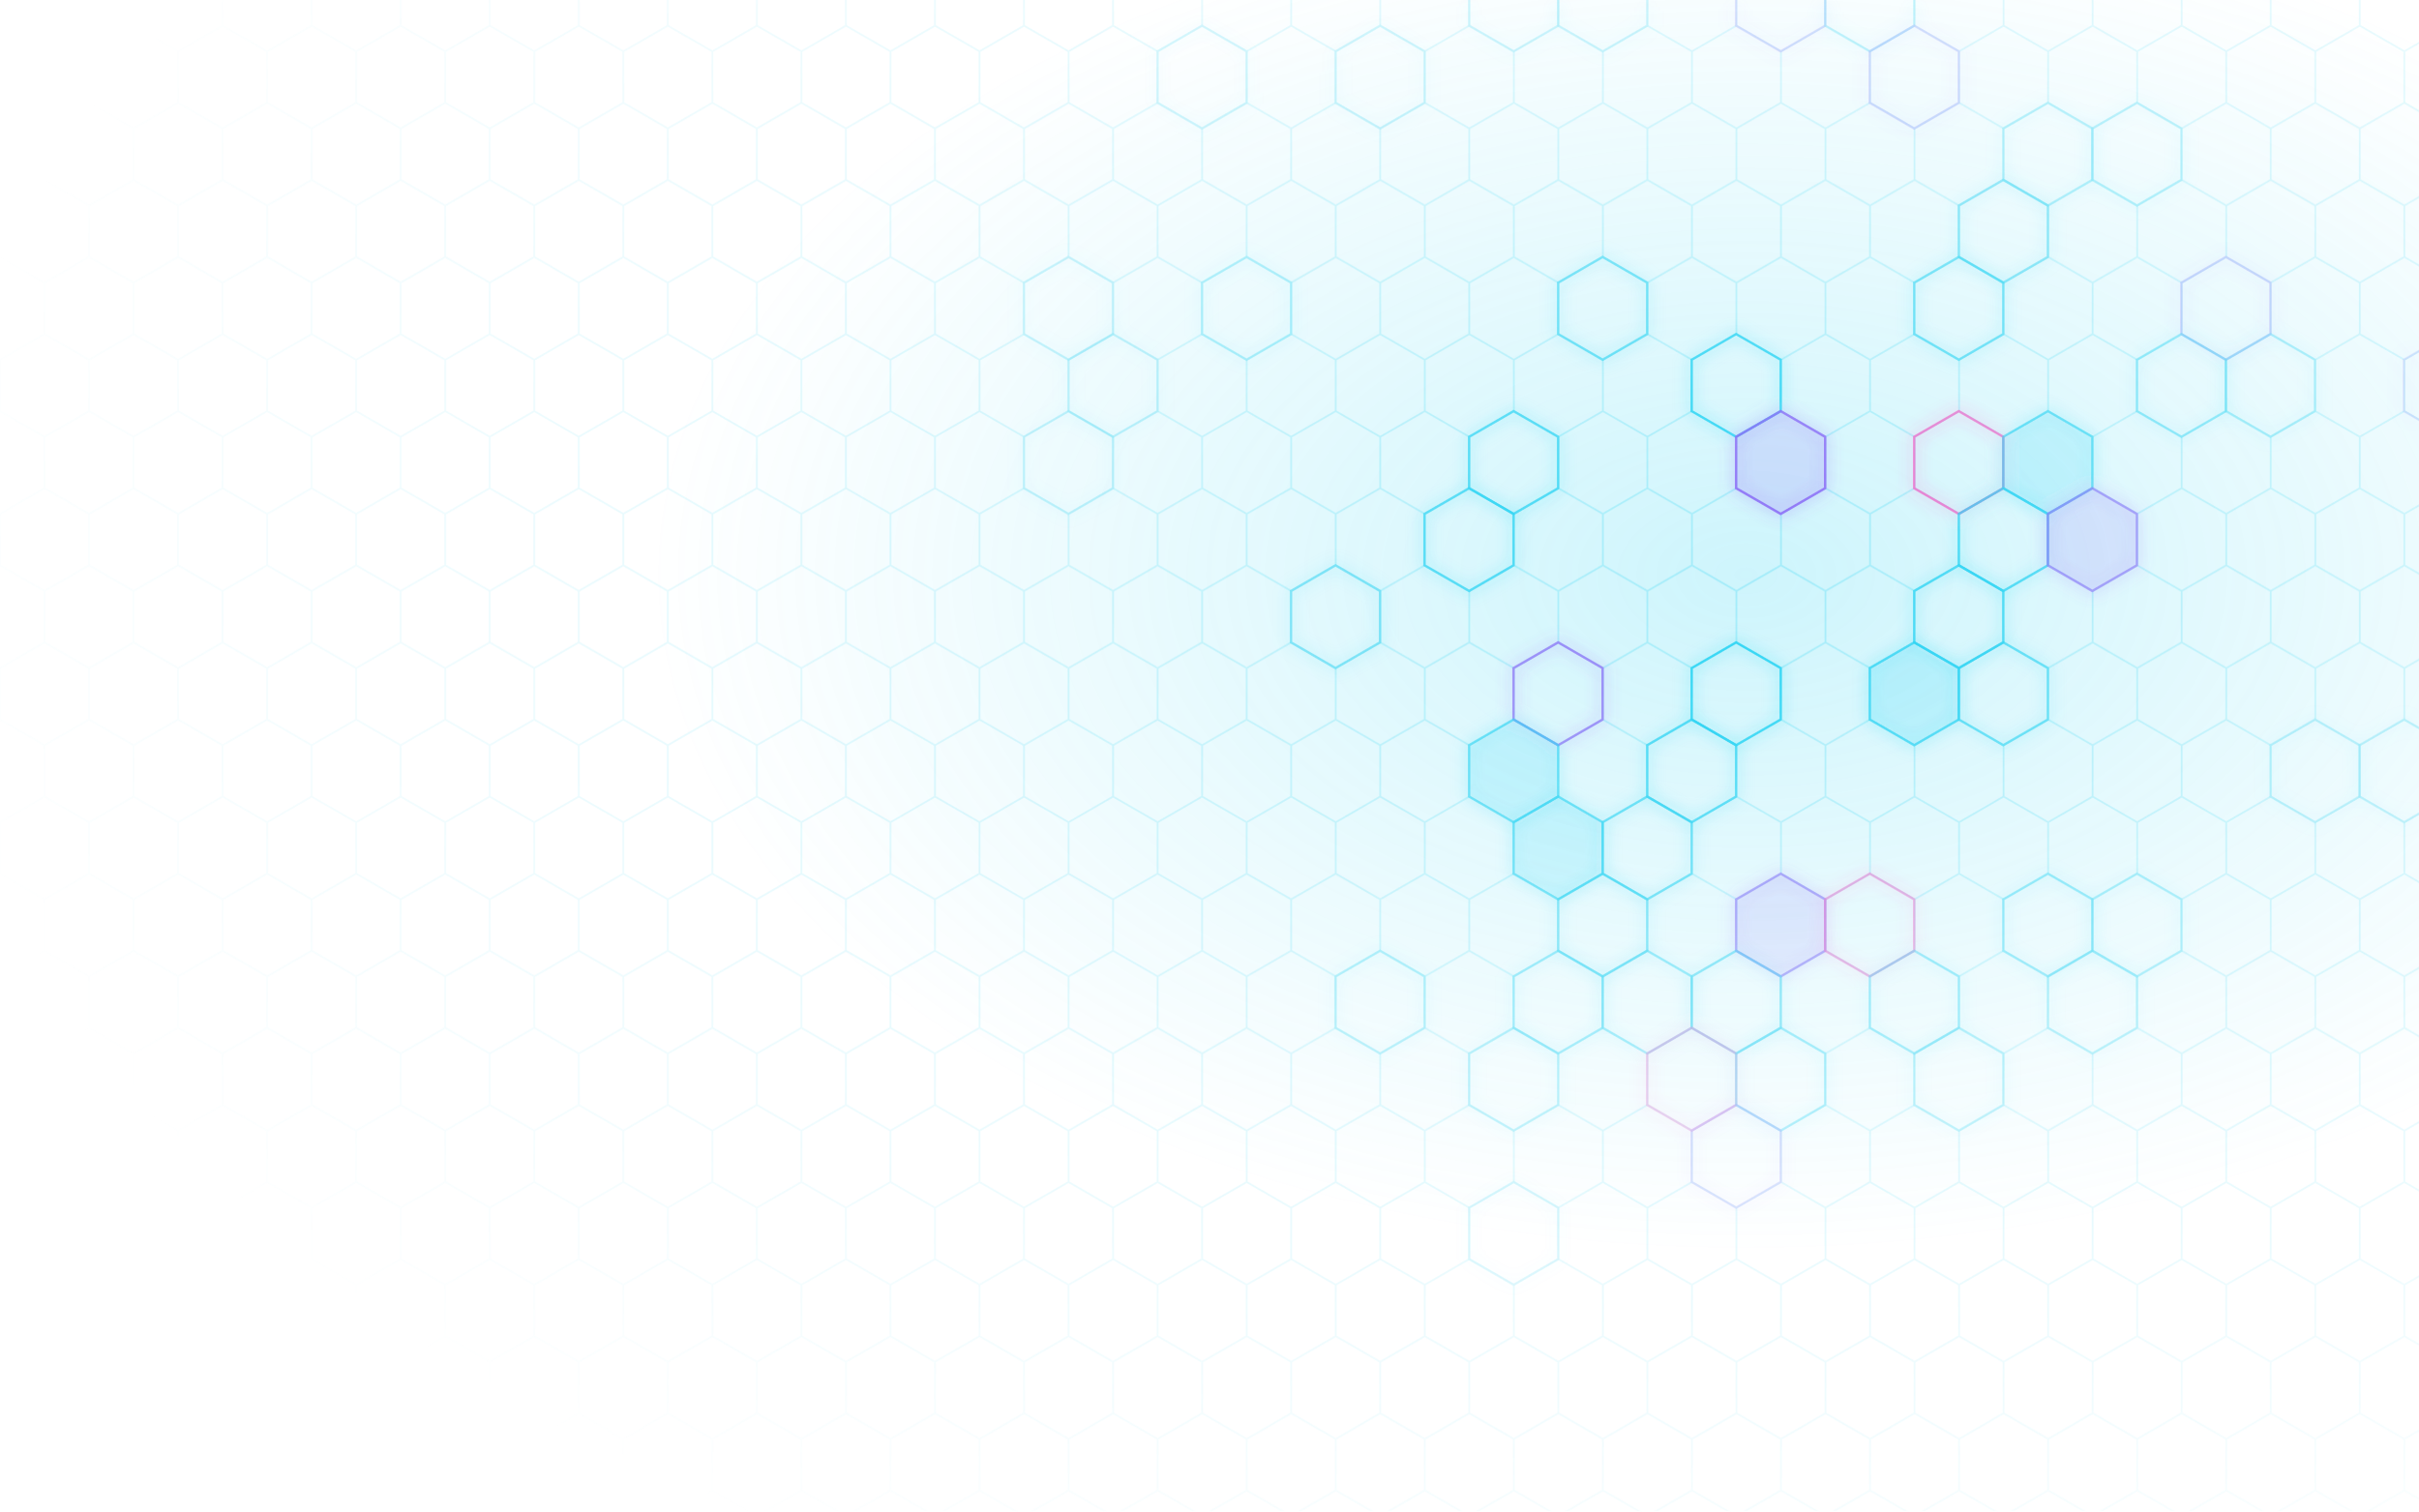
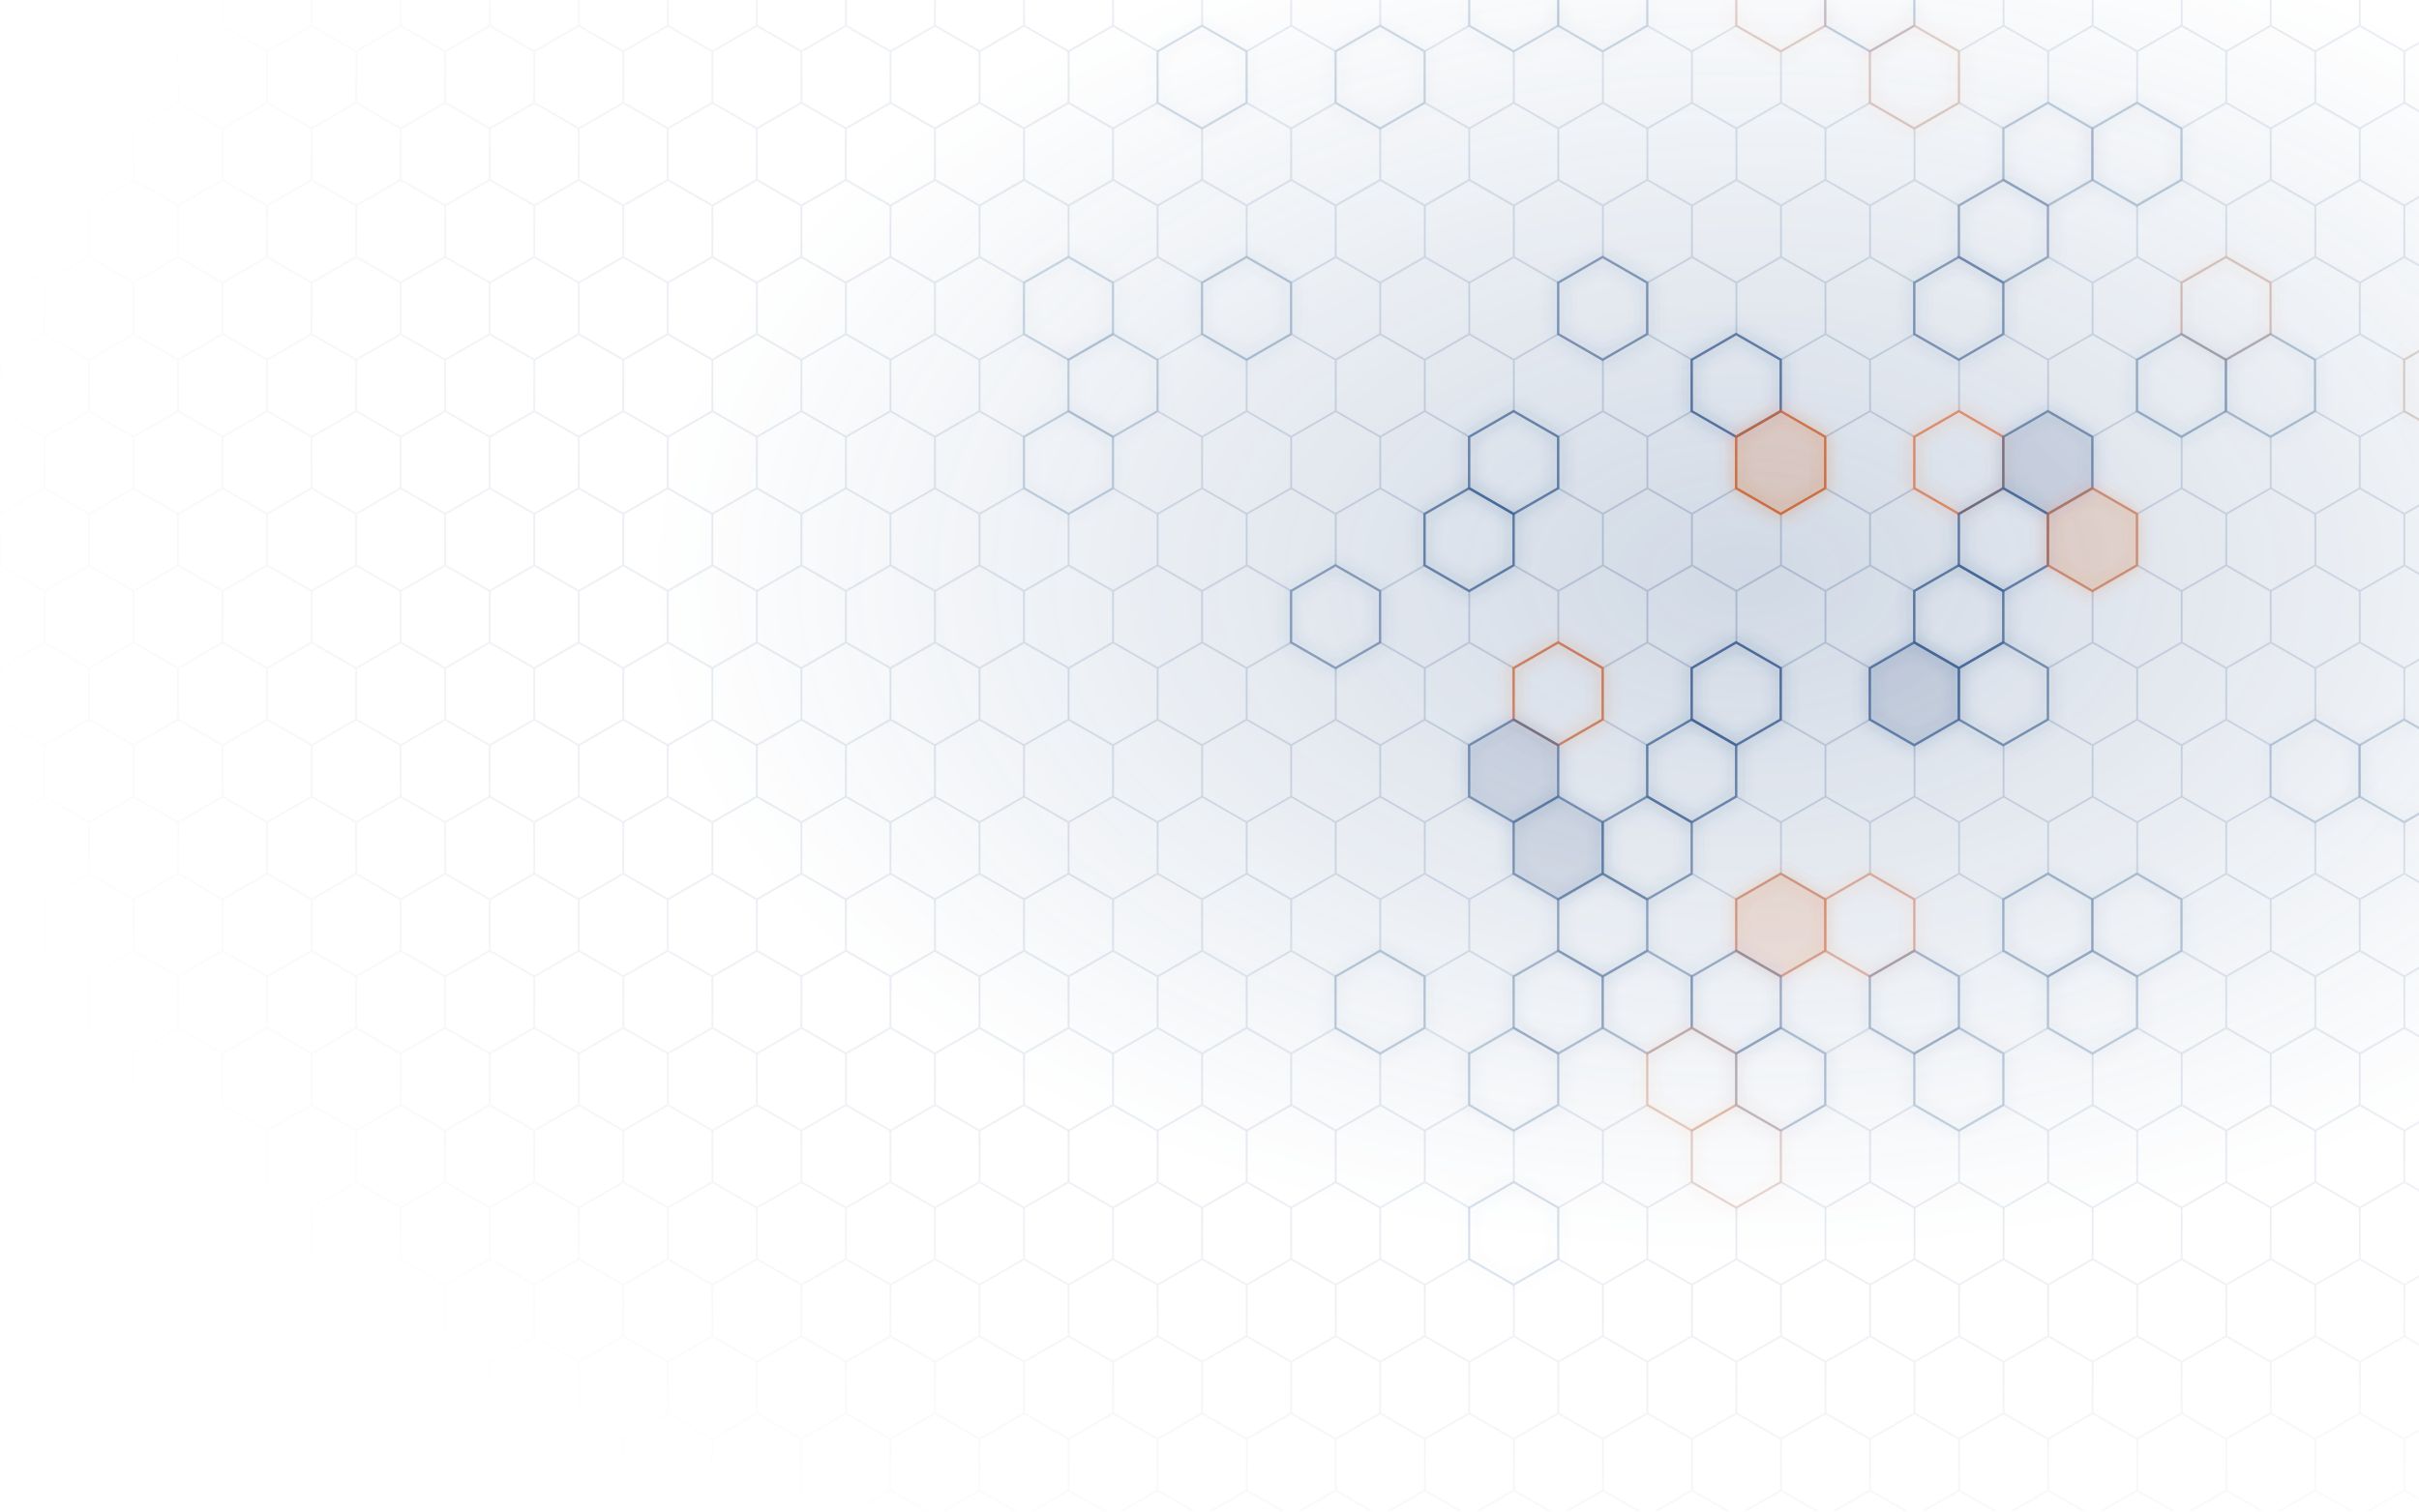
<svg xmlns="http://www.w3.org/2000/svg" viewBox="0 0 1600 1000" width="1600" height="1000" preserveAspectRatio="xMidYMid slice">
  <defs>
    <pattern id="p" width="58.9" height="102" patternUnits="userSpaceOnUse">
-       <path d="M29.4 0V17L58.9 34V68L29.4 85L0 68V34L29.4 17M29.4 85V102" fill="none" stroke="#1fd0f2" stroke-opacity=".24" stroke-width="1.2" />
+       <path d="M29.4 0V17L58.9 34V68L29.4 85L0 68V34L29.4 17M29.4 85V102" fill="none" stroke="#2b5288" stroke-opacity=".24" stroke-width="1.2" />
    </pattern>
    <radialGradient id="m" cx="72%" cy="38%" r="75%">
      <stop offset="0" stop-color="#fff" />
      <stop offset=".55" stop-color="#fff" stop-opacity=".45" />
      <stop offset="1" stop-color="#fff" stop-opacity="0" />
    </radialGradient>
    <mask id="k">
      <rect width="1600" height="1000" fill="url(#m)" />
    </mask>
    <radialGradient id="g" cx="72%" cy="38%" r="45%">
-       <stop offset="0" stop-color="#1fd0f2" stop-opacity=".22" />
-       <stop offset="1" stop-color="#1fd0f2" stop-opacity="0" />
+       <stop offset="0" stop-color="#2b5288" stop-opacity=".22" />
+       <stop offset="1" stop-color="#2b5288" stop-opacity="0" />
    </radialGradient>
    <filter id="gl" x="-50%" y="-50%" width="200%" height="200%">
      <feGaussianBlur stdDeviation="5" result="b" />
      <feMerge>
        <feMergeNode in="b" />
        <feMergeNode in="SourceGraphic" />
      </feMerge>
    </filter>
  </defs>
  <rect width="1600" height="1000" fill="url(#g)" />
  <rect width="1600" height="1000" fill="url(#p)" mask="url(#k)" />
  <g filter="url(#gl)" mask="url(#k)">
-     <polygon points="1001.1,-34 1030.6,-17 1030.6,17 1001.1,34 971.7,17 971.7,-17" fill="none" stroke="#1fd0f2" stroke-opacity="0.2" stroke-width="1.6" />
-     <polygon points="1060,-34 1089.5,-17 1089.5,17 1060,34 1030.6,17 1030.6,-17" fill="#1fd0f2" fill-opacity="0" stroke="#1fd0f2" stroke-opacity="0.2" stroke-width="1.6" />
-     <polygon points="1177.8,-34 1207.2,-17 1207.2,17 1177.8,34 1148.3,17 1148.3,-17" fill="none" stroke="#8b5cf6" stroke-opacity="0.3" stroke-width="1.6" />
-     <polygon points="1236.7,-34 1266.1,-17 1266.1,17 1236.7,34 1207.2,17 1207.2,-17" fill="none" stroke="#1fd0f2" stroke-opacity="0.3" stroke-width="1.6" />
-     <polygon points="795,17 824.5,34 824.5,68 795,85 765.6,68 765.6,34" fill="#1fd0f2" fill-opacity="0" stroke="#1fd0f2" stroke-opacity="0.2" stroke-width="1.6" />
-     <polygon points="912.8,17 942.2,34 942.2,68 912.8,85 883.3,68 883.3,34" fill="none" stroke="#1fd0f2" stroke-opacity="0.2" stroke-width="1.6" />
-     <polygon points="1266.1,17 1295.6,34 1295.6,68 1266.1,85 1236.7,68 1236.7,34" fill="none" stroke="#8b5cf6" stroke-opacity="0.3" stroke-width="1.6" />
-     <polygon points="1354.5,68 1383.9,85 1383.9,119 1354.5,136 1325,119 1325,85" fill="none" stroke="#1fd0f2" stroke-opacity="0.3" stroke-width="1.6" />
-     <polygon points="1413.4,68 1442.8,85 1442.8,119 1413.4,136 1383.9,119 1383.9,85" fill="#1fd0f2" fill-opacity="0" stroke="#1fd0f2" stroke-opacity="0.3" stroke-width="1.6" />
-     <polygon points="1325,119 1354.5,136 1354.5,170 1325,187 1295.6,170 1295.6,136" fill="none" stroke="#1fd0f2" stroke-opacity="0.5" stroke-width="1.6" />
-     <polygon points="706.7,170 736.1,187 736.1,221 706.7,238 677.2,221 677.2,187" fill="#1fd0f2" fill-opacity="0" stroke="#1fd0f2" stroke-opacity="0.2" stroke-width="1.6" />
-     <polygon points="824.5,170 853.9,187 853.9,221 824.5,238 795,221 795,187" fill="#1fd0f2" fill-opacity="0" stroke="#1fd0f2" stroke-opacity="0.3" stroke-width="1.6" />
-     <polygon points="1060,170 1089.5,187 1089.5,221 1060,238 1030.6,221 1030.6,187" fill="none" stroke="#1fd0f2" stroke-opacity="0.6" stroke-width="1.6" />
-     <polygon points="1295.6,170 1325,187 1325,221 1295.6,238 1266.1,221 1266.1,187" fill="none" stroke="#1fd0f2" stroke-opacity="0.6" stroke-width="1.6" />
-     <polygon points="1472.2,170 1501.7,187 1501.7,221 1472.2,238 1442.8,221 1442.8,187" fill="#8b5cf6" fill-opacity="0" stroke="#8b5cf6" stroke-opacity="0.3" stroke-width="1.6" />
-     <polygon points="736.1,221 765.6,238 765.6,272 736.1,289 706.7,272 706.7,238" fill="none" stroke="#1fd0f2" stroke-opacity="0.2" stroke-width="1.6" />
-     <polygon points="1148.3,221 1177.8,238 1177.8,272 1148.3,289 1118.9,272 1118.9,238" fill="none" stroke="#1fd0f2" stroke-opacity="0.8" stroke-width="1.6" />
-     <polygon points="1442.8,221 1472.2,238 1472.2,272 1442.8,289 1413.4,272 1413.4,238" fill="#1fd0f2" fill-opacity="0" stroke="#1fd0f2" stroke-opacity="0.4" stroke-width="1.6" />
-     <polygon points="1501.7,221 1531.1,238 1531.1,272 1501.7,289 1472.2,272 1472.2,238" fill="#1fd0f2" fill-opacity="0" stroke="#1fd0f2" stroke-opacity="0.3" stroke-width="1.6" />
-     <polygon points="1619.5,221 1648.9,238 1648.9,272 1619.5,289 1590,272 1590,238" fill="#8b5cf6" fill-opacity="0" stroke="#8b5cf6" stroke-opacity="0.2" stroke-width="1.6" />
-     <polygon points="706.7,272 736.1,289 736.1,323 706.7,340 677.2,323 677.2,289" fill="none" stroke="#1fd0f2" stroke-opacity="0.2" stroke-width="1.6" />
-     <polygon points="1001.1,272 1030.6,289 1030.6,323 1001.1,340 971.7,323 971.7,289" fill="none" stroke="#1fd0f2" stroke-opacity="0.7" stroke-width="1.6" />
-     <polygon points="1177.8,272 1207.2,289 1207.2,323 1177.8,340 1148.3,323 1148.3,289" fill="#8b5cf6" fill-opacity="0.1" stroke="#8b5cf6" stroke-opacity="0.8" stroke-width="1.6" />
-     <polygon points="1295.6,272 1325,289 1325,323 1295.6,340 1266.1,323 1266.1,289" fill="none" stroke="#ff4dbf" stroke-opacity="0.7" stroke-width="1.6" />
-     <polygon points="1354.5,272 1383.9,289 1383.9,323 1354.5,340 1325,323 1325,289" fill="#1fd0f2" fill-opacity="0.1" stroke="#1fd0f2" stroke-opacity="0.6" stroke-width="1.6" />
-     <polygon points="971.7,323 1001.1,340 1001.1,374 971.7,391 942.2,374 942.2,340" fill="none" stroke="#1fd0f2" stroke-opacity="0.7" stroke-width="1.6" />
-     <polygon points="1325,323 1354.5,340 1354.5,374 1325,391 1295.6,374 1295.6,340" fill="none" stroke="#1fd0f2" stroke-opacity="0.7" stroke-width="1.6" />
-     <polygon points="1383.9,323 1413.4,340 1413.4,374 1383.9,391 1354.5,374 1354.5,340" fill="#8b5cf6" fill-opacity="0.1" stroke="#8b5cf6" stroke-opacity="0.6" stroke-width="1.6" />
-     <polygon points="883.3,374 912.8,391 912.8,425 883.3,442 853.9,425 853.9,391" fill="#1fd0f2" fill-opacity="0" stroke="#1fd0f2" stroke-opacity="0.5" stroke-width="1.6" />
-     <polygon points="1295.6,374 1325,391 1325,425 1295.6,442 1266.1,425 1266.1,391" fill="none" stroke="#1fd0f2" stroke-opacity="0.7" stroke-width="1.6" />
-     <polygon points="1030.6,425 1060,442 1060,476 1030.6,493 1001.1,476 1001.1,442" fill="none" stroke="#8b5cf6" stroke-opacity="0.7" stroke-width="1.6" />
-     <polygon points="1148.3,425 1177.8,442 1177.8,476 1148.3,493 1118.9,476 1118.9,442" fill="none" stroke="#1fd0f2" stroke-opacity="0.8" stroke-width="1.6" />
-     <polygon points="1266.1,425 1295.6,442 1295.6,476 1266.1,493 1236.7,476 1236.7,442" fill="#1fd0f2" fill-opacity="0.1" stroke="#1fd0f2" stroke-opacity="0.7" stroke-width="1.6" />
-     <polygon points="1325,425 1354.5,442 1354.5,476 1325,493 1295.6,476 1295.6,442" fill="none" stroke="#1fd0f2" stroke-opacity="0.6" stroke-width="1.6" />
-     <polygon points="1001.1,476 1030.6,493 1030.6,527 1001.1,544 971.7,527 971.7,493" fill="#1fd0f2" fill-opacity="0.1" stroke="#1fd0f2" stroke-opacity="0.6" stroke-width="1.6" />
-     <polygon points="1118.9,476 1148.3,493 1148.3,527 1118.9,544 1089.5,527 1089.5,493" fill="none" stroke="#1fd0f2" stroke-opacity="0.7" stroke-width="1.6" />
-     <polygon points="1531.1,476 1560.6,493 1560.6,527 1531.1,544 1501.7,527 1501.7,493" fill="#1fd0f2" fill-opacity="0" stroke="#1fd0f2" stroke-opacity="0.2" stroke-width="1.6" />
-     <polygon points="1590,476 1619.5,493 1619.5,527 1590,544 1560.6,527 1560.6,493" fill="#1fd0f2" fill-opacity="0" stroke="#1fd0f2" stroke-opacity="0.2" stroke-width="1.6" />
-     <polygon points="1030.6,527 1060,544 1060,578 1030.6,595 1001.1,578 1001.1,544" fill="#1fd0f2" fill-opacity="0.1" stroke="#1fd0f2" stroke-opacity="0.6" stroke-width="1.6" />
-     <polygon points="1089.5,527 1118.9,544 1118.9,578 1089.5,595 1060,578 1060,544" fill="none" stroke="#1fd0f2" stroke-opacity="0.6" stroke-width="1.6" />
-     <polygon points="1060,578 1089.5,595 1089.5,629 1060,646 1030.6,629 1030.6,595" fill="none" stroke="#1fd0f2" stroke-opacity="0.5" stroke-width="1.6" />
-     <polygon points="1177.8,578 1207.2,595 1207.2,629 1177.8,646 1148.3,629 1148.3,595" fill="#8b5cf6" fill-opacity="0.1" stroke="#8b5cf6" stroke-opacity="0.6" stroke-width="1.6" />
-     <polygon points="1236.7,578 1266.1,595 1266.1,629 1236.7,646 1207.2,629 1207.2,595" fill="none" stroke="#ff4dbf" stroke-opacity="0.5" stroke-width="1.6" />
-     <polygon points="1354.5,578 1383.9,595 1383.9,629 1354.5,646 1325,629 1325,595" fill="none" stroke="#1fd0f2" stroke-opacity="0.4" stroke-width="1.6" />
-     <polygon points="1413.4,578 1442.8,595 1442.8,629 1413.4,646 1383.9,629 1383.9,595" fill="none" stroke="#1fd0f2" stroke-opacity="0.3" stroke-width="1.6" />
-     <polygon points="912.8,629 942.2,646 942.2,680 912.8,697 883.3,680 883.3,646" fill="none" stroke="#1fd0f2" stroke-opacity="0.3" stroke-width="1.6" />
-     <polygon points="1030.6,629 1060,646 1060,680 1030.6,697 1001.1,680 1001.1,646" fill="none" stroke="#1fd0f2" stroke-opacity="0.4" stroke-width="1.6" />
-     <polygon points="1089.5,629 1118.9,646 1118.9,680 1089.5,697 1060,680 1060,646" fill="none" stroke="#1fd0f2" stroke-opacity="0.4" stroke-width="1.6" />
-     <polygon points="1148.3,629 1177.8,646 1177.8,680 1148.3,697 1118.9,680 1118.9,646" fill="none" stroke="#1fd0f2" stroke-opacity="0.5" stroke-width="1.6" />
-     <polygon points="1266.1,629 1295.6,646 1295.6,680 1266.1,697 1236.7,680 1236.7,646" fill="none" stroke="#1fd0f2" stroke-opacity="0.4" stroke-width="1.6" />
-     <polygon points="1383.9,629 1413.4,646 1413.4,680 1383.9,697 1354.5,680 1354.5,646" fill="#1fd0f2" fill-opacity="0" stroke="#1fd0f2" stroke-opacity="0.3" stroke-width="1.6" />
-     <polygon points="1001.1,680 1030.6,697 1030.6,731 1001.1,748 971.7,731 971.7,697" fill="none" stroke="#1fd0f2" stroke-opacity="0.3" stroke-width="1.6" />
-     <polygon points="1118.9,680 1148.3,697 1148.3,731 1118.9,748 1089.5,731 1089.5,697" fill="none" stroke="#ff4dbf" stroke-opacity="0.4" stroke-width="1.6" />
-     <polygon points="1177.8,680 1207.2,697 1207.2,731 1177.8,748 1148.3,731 1148.3,697" fill="none" stroke="#1fd0f2" stroke-opacity="0.4" stroke-width="1.6" />
-     <polygon points="1295.6,680 1325,697 1325,731 1295.6,748 1266.1,731 1266.1,697" fill="#1fd0f2" fill-opacity="0" stroke="#1fd0f2" stroke-opacity="0.3" stroke-width="1.6" />
-     <polygon points="1148.3,731 1177.8,748 1177.8,782 1148.3,799 1118.9,782 1118.9,748" fill="#8b5cf6" fill-opacity="0" stroke="#8b5cf6" stroke-opacity="0.3" stroke-width="1.6" />
-     <polygon points="1001.1,782 1030.6,799 1030.6,833 1001.1,850 971.7,833 971.7,799" fill="#1fd0f2" fill-opacity="0" stroke="#1fd0f2" stroke-opacity="0.2" stroke-width="1.6" />
+     <polygon points="1001.1,-34 1030.6,-17 1030.6,17 1001.1,34 971.7,17 971.7,-17" fill="none" stroke="#2b5288" stroke-opacity="0.2" stroke-width="1.6" />
+     <polygon points="1060,-34 1089.5,-17 1089.5,17 1060,34 1030.6,17 1030.6,-17" fill="#2b5288" fill-opacity="0" stroke="#2b5288" stroke-opacity="0.2" stroke-width="1.6" />
+     <polygon points="1177.8,-34 1207.2,-17 1207.2,17 1177.8,34 1148.3,17 1148.3,-17" fill="none" stroke="#d4561c" stroke-opacity="0.3" stroke-width="1.6" />
+     <polygon points="1236.7,-34 1266.1,-17 1266.1,17 1236.7,34 1207.2,17 1207.2,-17" fill="none" stroke="#2b5288" stroke-opacity="0.3" stroke-width="1.6" />
+     <polygon points="795,17 824.5,34 824.5,68 795,85 765.6,68 765.6,34" fill="#2b5288" fill-opacity="0" stroke="#2b5288" stroke-opacity="0.2" stroke-width="1.6" />
+     <polygon points="912.8,17 942.2,34 942.2,68 912.8,85 883.3,68 883.3,34" fill="none" stroke="#2b5288" stroke-opacity="0.2" stroke-width="1.6" />
+     <polygon points="1266.1,17 1295.6,34 1295.6,68 1266.1,85 1236.7,68 1236.7,34" fill="none" stroke="#d4561c" stroke-opacity="0.3" stroke-width="1.6" />
+     <polygon points="1354.5,68 1383.9,85 1383.9,119 1354.5,136 1325,119 1325,85" fill="none" stroke="#2b5288" stroke-opacity="0.3" stroke-width="1.6" />
+     <polygon points="1413.4,68 1442.8,85 1442.8,119 1413.4,136 1383.9,119 1383.9,85" fill="#2b5288" fill-opacity="0" stroke="#2b5288" stroke-opacity="0.3" stroke-width="1.6" />
+     <polygon points="1325,119 1354.5,136 1354.5,170 1325,187 1295.6,170 1295.6,136" fill="none" stroke="#2b5288" stroke-opacity="0.5" stroke-width="1.6" />
+     <polygon points="706.7,170 736.1,187 736.1,221 706.7,238 677.2,221 677.2,187" fill="#2b5288" fill-opacity="0" stroke="#2b5288" stroke-opacity="0.2" stroke-width="1.6" />
+     <polygon points="824.5,170 853.9,187 853.9,221 824.5,238 795,221 795,187" fill="#2b5288" fill-opacity="0" stroke="#2b5288" stroke-opacity="0.3" stroke-width="1.6" />
+     <polygon points="1060,170 1089.5,187 1089.5,221 1060,238 1030.6,221 1030.6,187" fill="none" stroke="#2b5288" stroke-opacity="0.6" stroke-width="1.6" />
+     <polygon points="1295.6,170 1325,187 1325,221 1295.6,238 1266.1,221 1266.1,187" fill="none" stroke="#2b5288" stroke-opacity="0.6" stroke-width="1.6" />
+     <polygon points="1472.2,170 1501.7,187 1501.7,221 1472.2,238 1442.8,221 1442.8,187" fill="#d4561c" fill-opacity="0" stroke="#d4561c" stroke-opacity="0.3" stroke-width="1.6" />
+     <polygon points="736.1,221 765.6,238 765.6,272 736.1,289 706.7,272 706.7,238" fill="none" stroke="#2b5288" stroke-opacity="0.2" stroke-width="1.6" />
+     <polygon points="1148.3,221 1177.8,238 1177.8,272 1148.3,289 1118.9,272 1118.9,238" fill="none" stroke="#2b5288" stroke-opacity="0.8" stroke-width="1.6" />
+     <polygon points="1442.8,221 1472.2,238 1472.2,272 1442.8,289 1413.4,272 1413.4,238" fill="#2b5288" fill-opacity="0" stroke="#2b5288" stroke-opacity="0.4" stroke-width="1.6" />
+     <polygon points="1501.7,221 1531.1,238 1531.1,272 1501.7,289 1472.2,272 1472.2,238" fill="#2b5288" fill-opacity="0" stroke="#2b5288" stroke-opacity="0.3" stroke-width="1.6" />
+     <polygon points="1619.5,221 1648.9,238 1648.9,272 1619.5,289 1590,272 1590,238" fill="#d4561c" fill-opacity="0" stroke="#d4561c" stroke-opacity="0.2" stroke-width="1.6" />
+     <polygon points="706.7,272 736.1,289 736.1,323 706.7,340 677.2,323 677.2,289" fill="none" stroke="#2b5288" stroke-opacity="0.2" stroke-width="1.6" />
+     <polygon points="1001.1,272 1030.6,289 1030.6,323 1001.1,340 971.7,323 971.7,289" fill="none" stroke="#2b5288" stroke-opacity="0.7" stroke-width="1.6" />
+     <polygon points="1177.8,272 1207.2,289 1207.2,323 1177.8,340 1148.3,323 1148.3,289" fill="#d4561c" fill-opacity="0.1" stroke="#d4561c" stroke-opacity="0.8" stroke-width="1.6" />
+     <polygon points="1295.6,272 1325,289 1325,323 1295.6,340 1266.1,323 1266.1,289" fill="none" stroke="#ec6a2c" stroke-opacity="0.7" stroke-width="1.6" />
+     <polygon points="1354.5,272 1383.9,289 1383.9,323 1354.5,340 1325,323 1325,289" fill="#2b5288" fill-opacity="0.1" stroke="#2b5288" stroke-opacity="0.6" stroke-width="1.6" />
+     <polygon points="971.7,323 1001.1,340 1001.1,374 971.7,391 942.2,374 942.2,340" fill="none" stroke="#2b5288" stroke-opacity="0.7" stroke-width="1.6" />
+     <polygon points="1325,323 1354.5,340 1354.5,374 1325,391 1295.6,374 1295.6,340" fill="none" stroke="#2b5288" stroke-opacity="0.7" stroke-width="1.6" />
+     <polygon points="1383.9,323 1413.4,340 1413.4,374 1383.9,391 1354.5,374 1354.5,340" fill="#d4561c" fill-opacity="0.1" stroke="#d4561c" stroke-opacity="0.6" stroke-width="1.6" />
+     <polygon points="883.3,374 912.8,391 912.8,425 883.3,442 853.9,425 853.9,391" fill="#2b5288" fill-opacity="0" stroke="#2b5288" stroke-opacity="0.5" stroke-width="1.6" />
+     <polygon points="1295.6,374 1325,391 1325,425 1295.6,442 1266.1,425 1266.1,391" fill="none" stroke="#2b5288" stroke-opacity="0.7" stroke-width="1.6" />
+     <polygon points="1030.6,425 1060,442 1060,476 1030.6,493 1001.1,476 1001.1,442" fill="none" stroke="#d4561c" stroke-opacity="0.7" stroke-width="1.6" />
+     <polygon points="1148.3,425 1177.8,442 1177.8,476 1148.3,493 1118.9,476 1118.9,442" fill="none" stroke="#2b5288" stroke-opacity="0.8" stroke-width="1.6" />
+     <polygon points="1266.1,425 1295.6,442 1295.6,476 1266.1,493 1236.7,476 1236.7,442" fill="#2b5288" fill-opacity="0.1" stroke="#2b5288" stroke-opacity="0.7" stroke-width="1.6" />
+     <polygon points="1325,425 1354.5,442 1354.5,476 1325,493 1295.6,476 1295.6,442" fill="none" stroke="#2b5288" stroke-opacity="0.6" stroke-width="1.6" />
+     <polygon points="1001.1,476 1030.6,493 1030.6,527 1001.1,544 971.7,527 971.7,493" fill="#2b5288" fill-opacity="0.1" stroke="#2b5288" stroke-opacity="0.6" stroke-width="1.6" />
+     <polygon points="1118.9,476 1148.3,493 1148.3,527 1118.9,544 1089.5,527 1089.5,493" fill="none" stroke="#2b5288" stroke-opacity="0.7" stroke-width="1.6" />
+     <polygon points="1531.1,476 1560.6,493 1560.6,527 1531.1,544 1501.7,527 1501.7,493" fill="#2b5288" fill-opacity="0" stroke="#2b5288" stroke-opacity="0.2" stroke-width="1.6" />
+     <polygon points="1590,476 1619.5,493 1619.5,527 1590,544 1560.6,527 1560.6,493" fill="#2b5288" fill-opacity="0" stroke="#2b5288" stroke-opacity="0.2" stroke-width="1.6" />
+     <polygon points="1030.6,527 1060,544 1060,578 1030.6,595 1001.1,578 1001.1,544" fill="#2b5288" fill-opacity="0.1" stroke="#2b5288" stroke-opacity="0.6" stroke-width="1.6" />
+     <polygon points="1089.5,527 1118.9,544 1118.9,578 1089.5,595 1060,578 1060,544" fill="none" stroke="#2b5288" stroke-opacity="0.6" stroke-width="1.6" />
+     <polygon points="1060,578 1089.5,595 1089.5,629 1060,646 1030.6,629 1030.6,595" fill="none" stroke="#2b5288" stroke-opacity="0.5" stroke-width="1.6" />
+     <polygon points="1177.8,578 1207.2,595 1207.2,629 1177.8,646 1148.3,629 1148.3,595" fill="#d4561c" fill-opacity="0.1" stroke="#d4561c" stroke-opacity="0.6" stroke-width="1.6" />
+     <polygon points="1236.7,578 1266.1,595 1266.1,629 1236.7,646 1207.2,629 1207.2,595" fill="none" stroke="#ec6a2c" stroke-opacity="0.5" stroke-width="1.6" />
+     <polygon points="1354.5,578 1383.9,595 1383.9,629 1354.5,646 1325,629 1325,595" fill="none" stroke="#2b5288" stroke-opacity="0.4" stroke-width="1.6" />
+     <polygon points="1413.4,578 1442.8,595 1442.8,629 1413.4,646 1383.9,629 1383.9,595" fill="none" stroke="#2b5288" stroke-opacity="0.3" stroke-width="1.6" />
+     <polygon points="912.8,629 942.2,646 942.2,680 912.8,697 883.3,680 883.3,646" fill="none" stroke="#2b5288" stroke-opacity="0.3" stroke-width="1.6" />
+     <polygon points="1030.6,629 1060,646 1060,680 1030.6,697 1001.1,680 1001.1,646" fill="none" stroke="#2b5288" stroke-opacity="0.4" stroke-width="1.6" />
+     <polygon points="1089.5,629 1118.9,646 1118.9,680 1089.5,697 1060,680 1060,646" fill="none" stroke="#2b5288" stroke-opacity="0.4" stroke-width="1.6" />
+     <polygon points="1148.3,629 1177.8,646 1177.8,680 1148.3,697 1118.9,680 1118.9,646" fill="none" stroke="#2b5288" stroke-opacity="0.5" stroke-width="1.6" />
+     <polygon points="1266.1,629 1295.6,646 1295.6,680 1266.1,697 1236.7,680 1236.7,646" fill="none" stroke="#2b5288" stroke-opacity="0.4" stroke-width="1.6" />
+     <polygon points="1383.9,629 1413.4,646 1413.4,680 1383.9,697 1354.5,680 1354.5,646" fill="#2b5288" fill-opacity="0" stroke="#2b5288" stroke-opacity="0.3" stroke-width="1.6" />
+     <polygon points="1001.1,680 1030.6,697 1030.6,731 1001.1,748 971.7,731 971.7,697" fill="none" stroke="#2b5288" stroke-opacity="0.3" stroke-width="1.6" />
+     <polygon points="1118.9,680 1148.3,697 1148.3,731 1118.9,748 1089.5,731 1089.5,697" fill="none" stroke="#ec6a2c" stroke-opacity="0.4" stroke-width="1.6" />
+     <polygon points="1177.8,680 1207.2,697 1207.2,731 1177.8,748 1148.3,731 1148.3,697" fill="none" stroke="#2b5288" stroke-opacity="0.4" stroke-width="1.6" />
+     <polygon points="1295.6,680 1325,697 1325,731 1295.6,748 1266.1,731 1266.1,697" fill="#2b5288" fill-opacity="0" stroke="#2b5288" stroke-opacity="0.3" stroke-width="1.6" />
+     <polygon points="1148.3,731 1177.8,748 1177.8,782 1148.3,799 1118.9,782 1118.9,748" fill="#d4561c" fill-opacity="0" stroke="#d4561c" stroke-opacity="0.3" stroke-width="1.6" />
+     <polygon points="1001.1,782 1030.6,799 1030.6,833 1001.1,850 971.7,833 971.7,799" fill="#2b5288" fill-opacity="0" stroke="#2b5288" stroke-opacity="0.2" stroke-width="1.6" />
  </g>
</svg>
